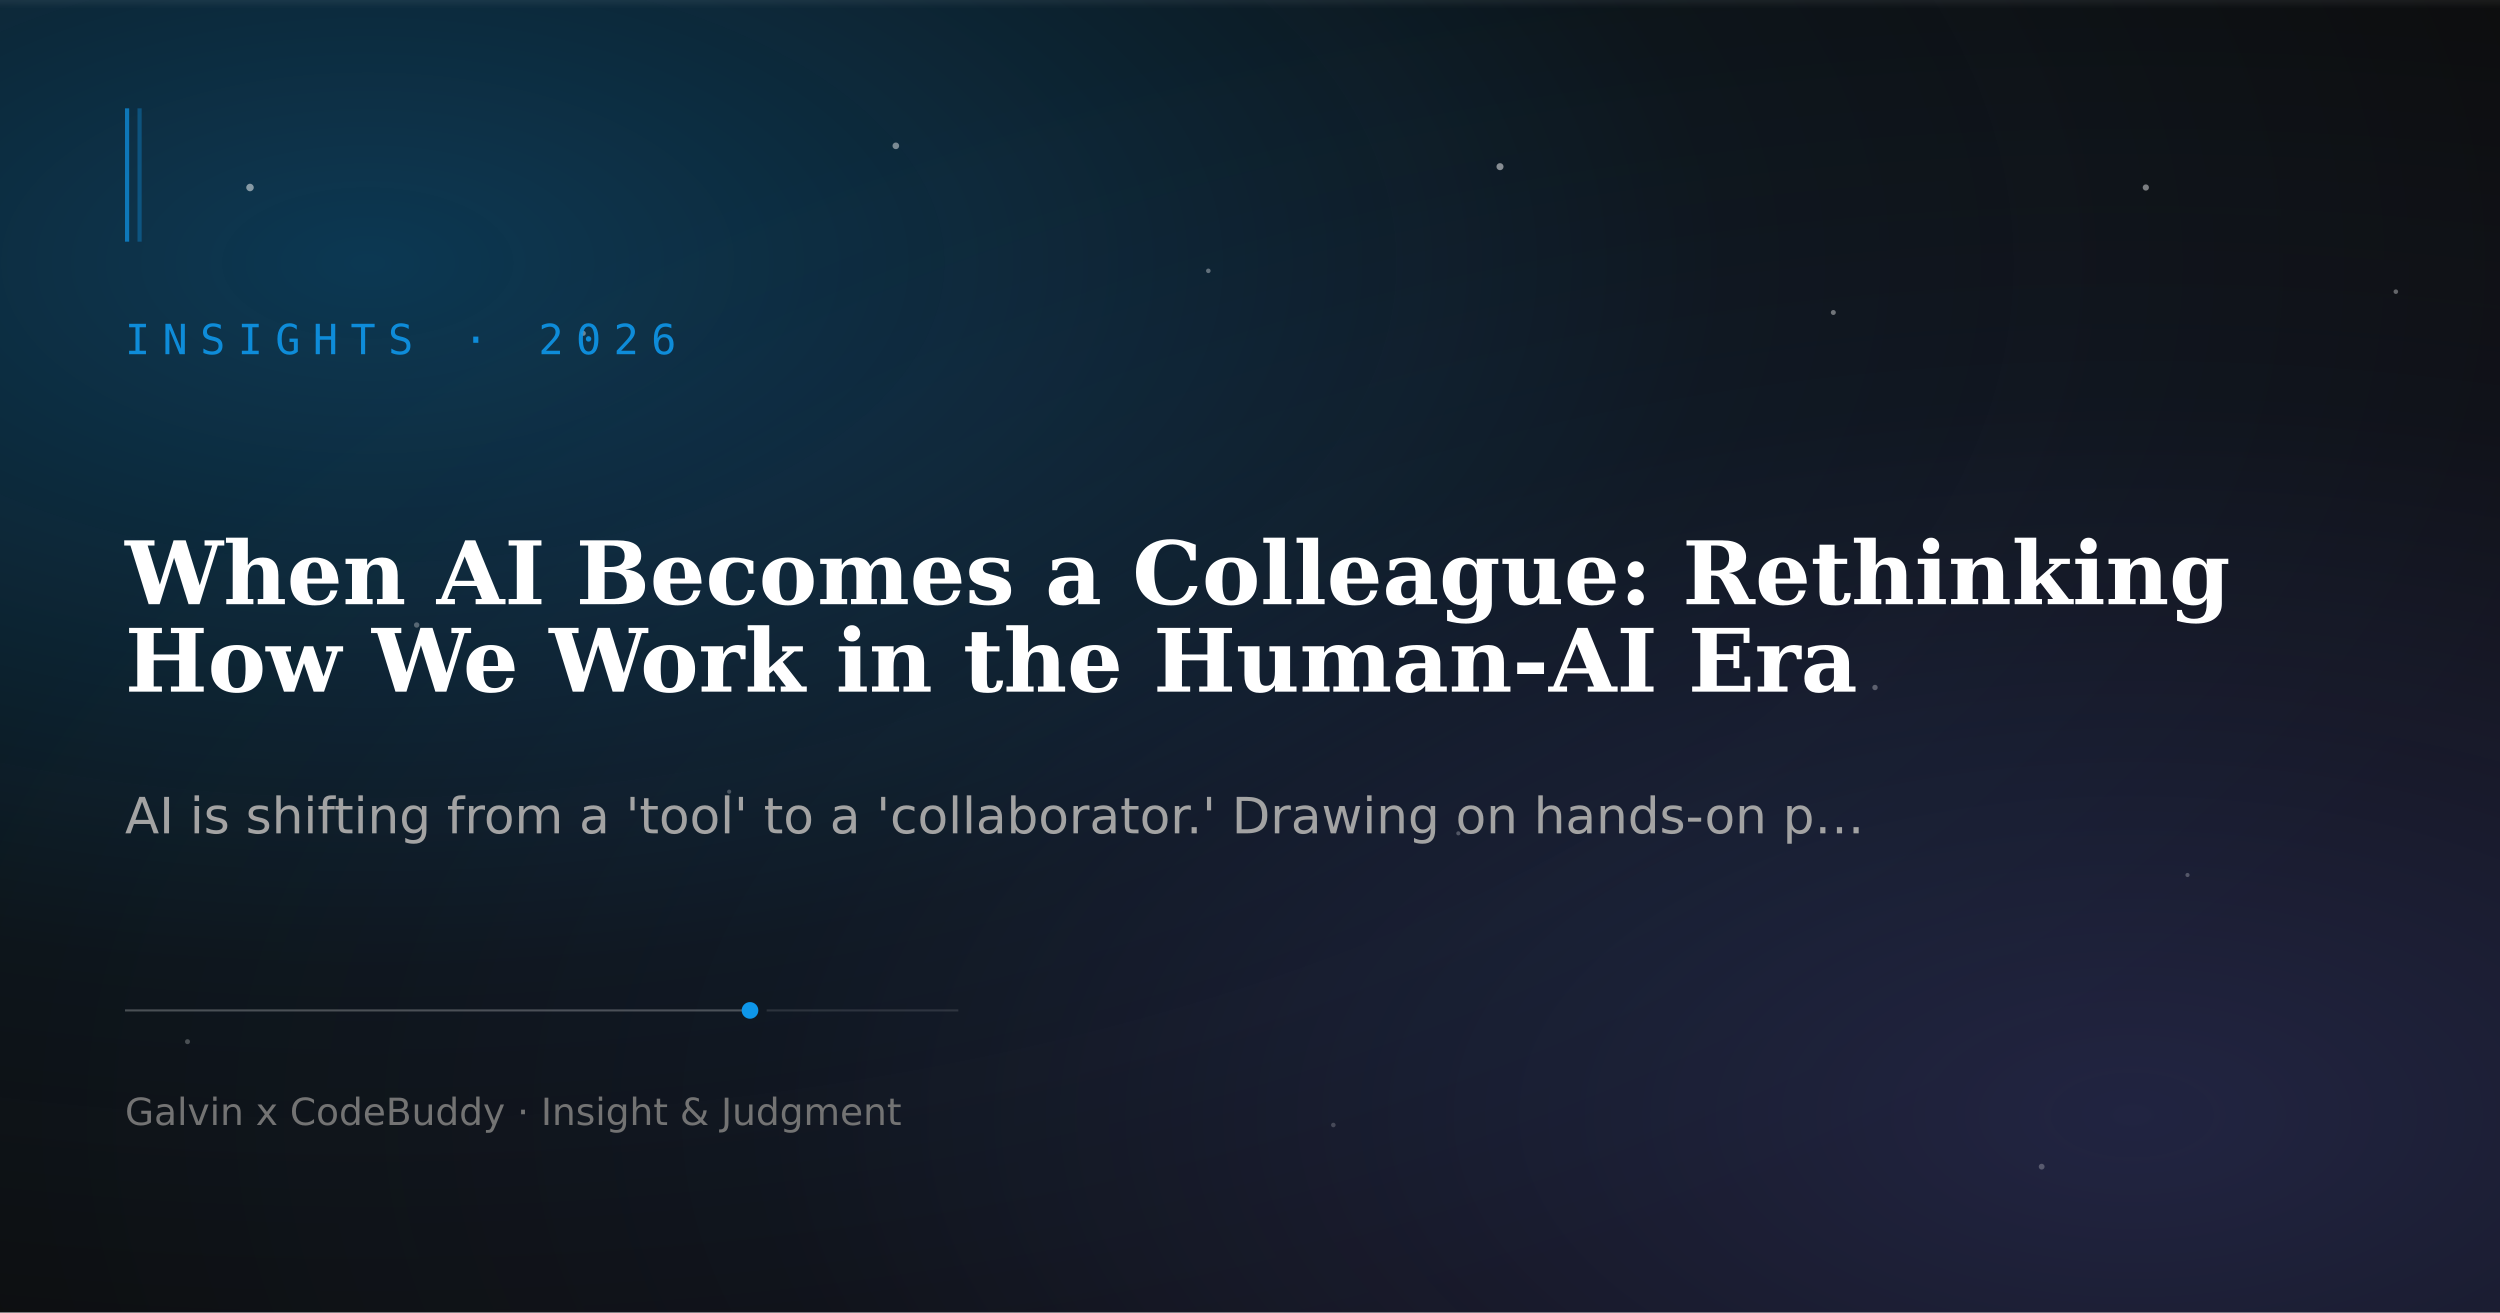
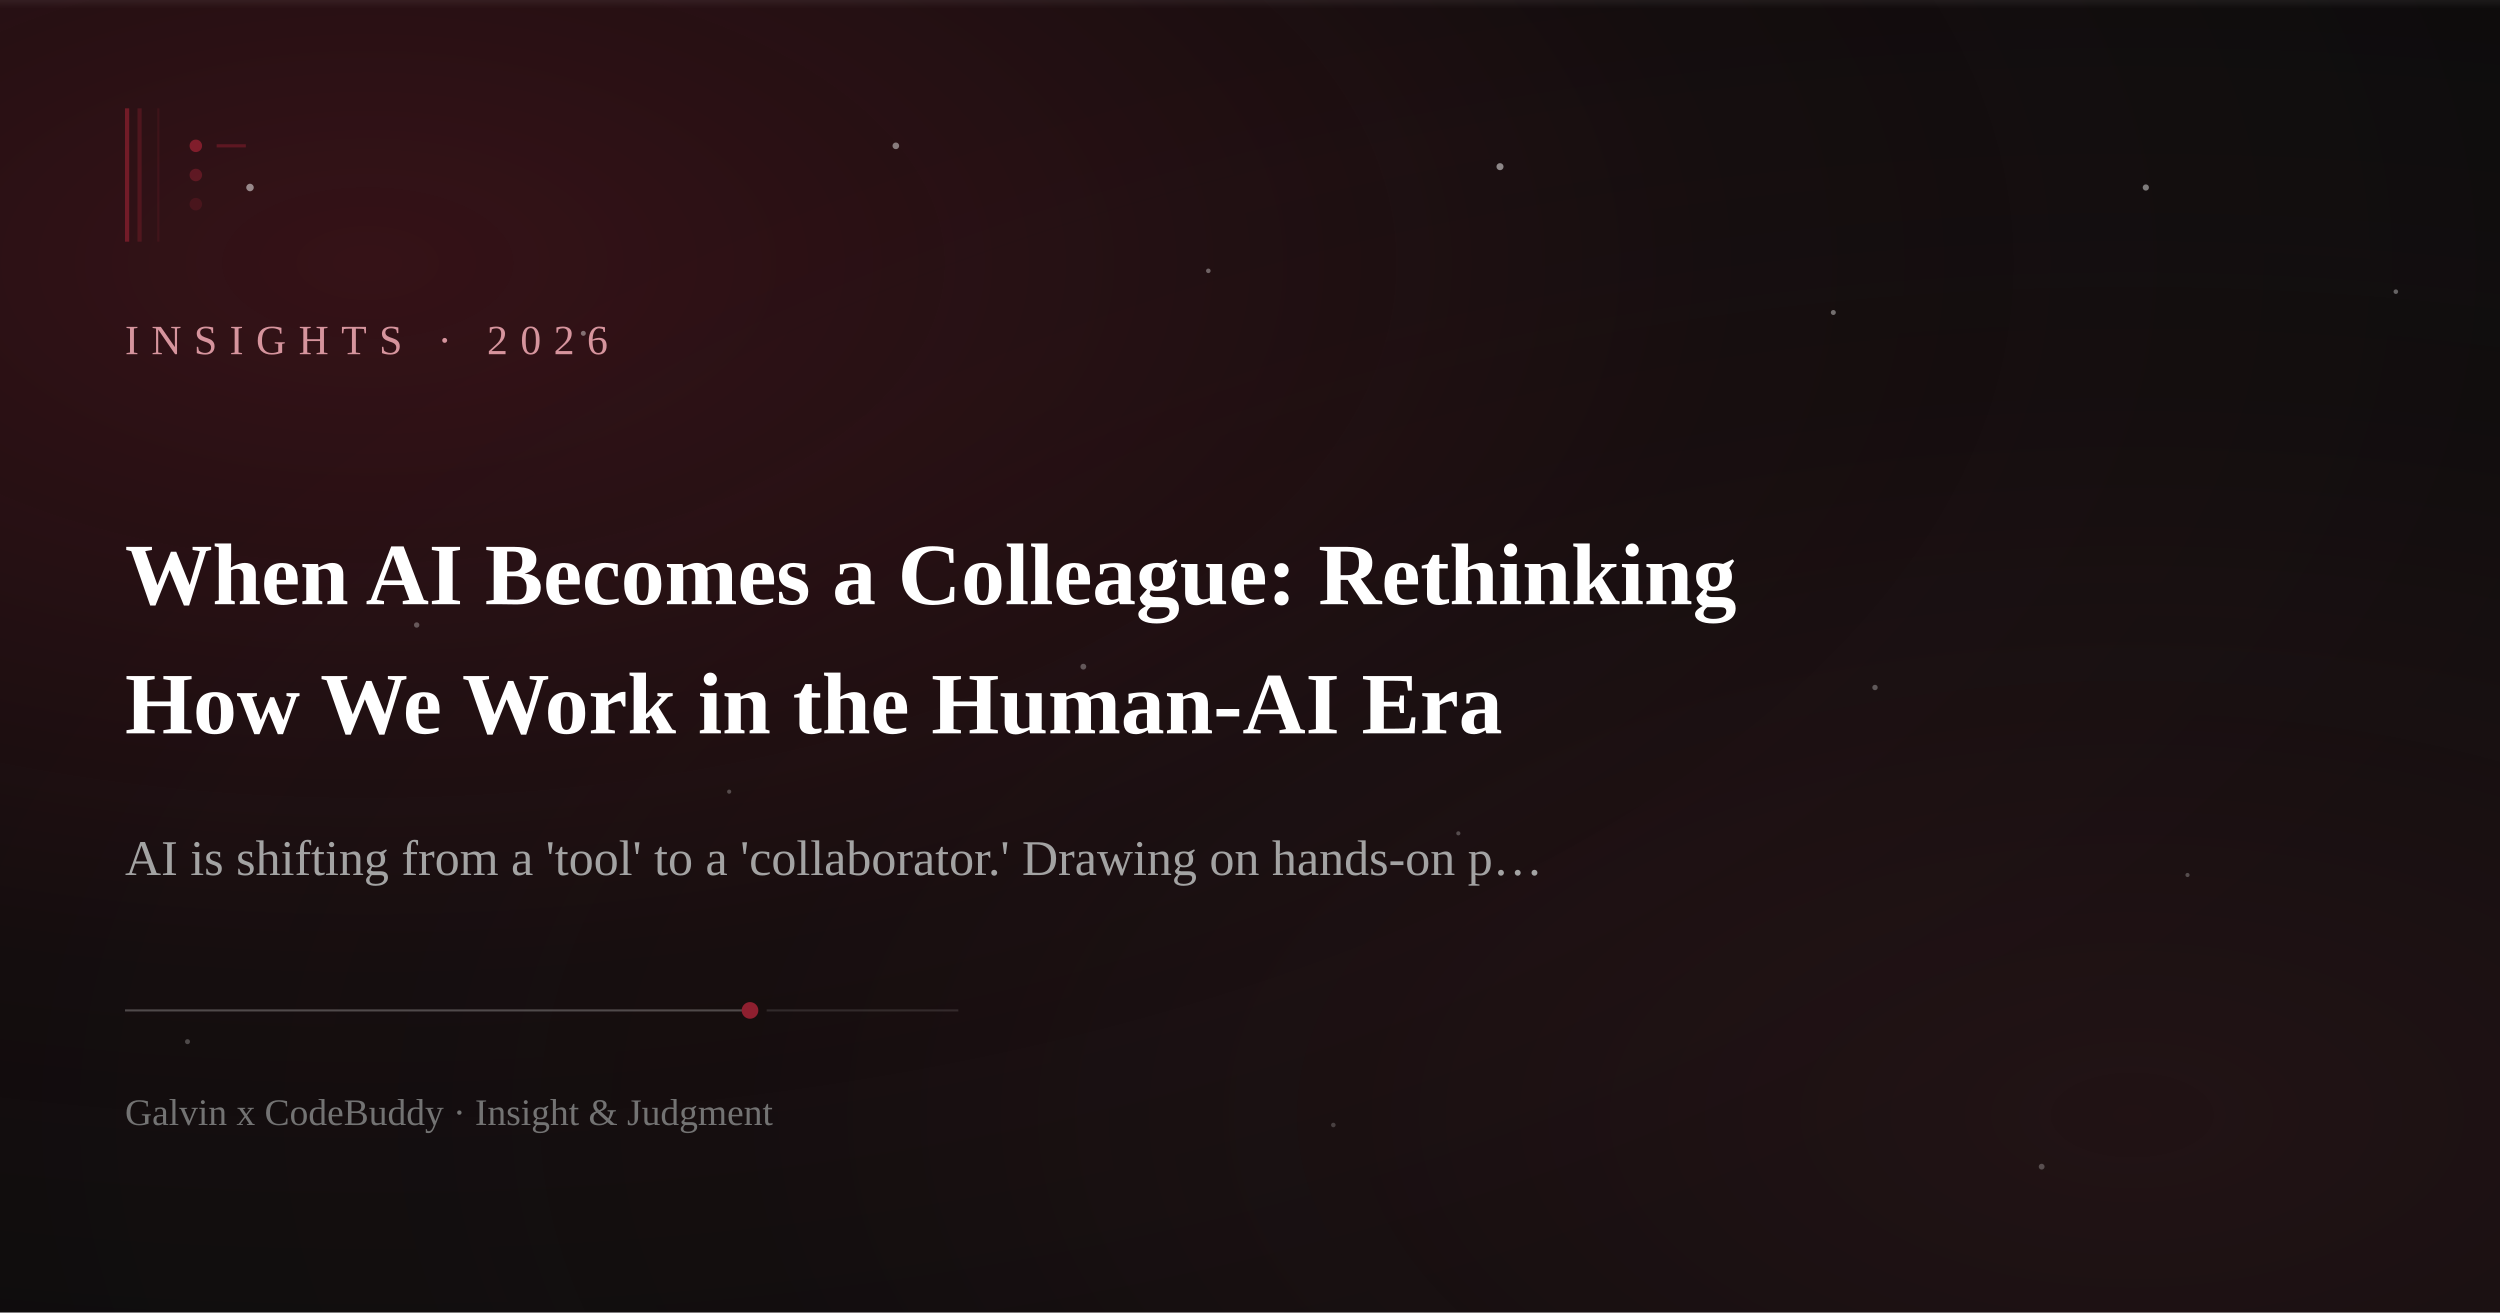
<svg xmlns="http://www.w3.org/2000/svg" width="1200" height="630" viewBox="0 0 1200 630">
  <defs>
    <radialGradient id="glow1" cx="0.15" cy="0.2" r="0.9">
-       <stop offset="0%" stop-color="#0E96E9" stop-opacity="0.32" />
-       <stop offset="60%" stop-color="#0E96E9" stop-opacity="0.06" />
-       <stop offset="100%" stop-color="#0E96E9" stop-opacity="0" />
+       <stop offset="0%" stop-color="#8E1F2F" stop-opacity="0.32" />
+       <stop offset="60%" stop-color="#8E1F2F" stop-opacity="0.06" />
+       <stop offset="100%" stop-color="#8E1F2F" stop-opacity="0" />
    </radialGradient>
    <radialGradient id="glow2" cx="0.85" cy="0.85" r="0.9">
-       <stop offset="0%" stop-color="#6C7AFF" stop-opacity="0.22" />
-       <stop offset="60%" stop-color="#6C7AFF" stop-opacity="0.05" />
-       <stop offset="100%" stop-color="#6C7AFF" stop-opacity="0" />
+       <stop offset="0%" stop-color="#6C2A33" stop-opacity="0.22" />
+       <stop offset="60%" stop-color="#6C2A33" stop-opacity="0.05" />
+       <stop offset="100%" stop-color="#6C2A33" stop-opacity="0" />
    </radialGradient>
    <linearGradient id="fade" x1="0" y1="0" x2="0" y2="1">
      <stop offset="0%" stop-color="#ffffff" stop-opacity="0.06" />
      <stop offset="100%" stop-color="#ffffff" stop-opacity="0" />
    </linearGradient>
  </defs>
  <rect width="1200" height="630" fill="#0c0c0c" />
  <rect width="1200" height="630" fill="url(#glow1)" />
  <rect width="1200" height="630" fill="url(#glow2)" />
  <g fill="#ffffff">
    <circle cx="120" cy="90" r="1.8" opacity="0.5" />
    <circle cx="280" cy="160" r="1.2" opacity="0.4" />
    <circle cx="430" cy="70" r="1.6" opacity="0.45" />
    <circle cx="580" cy="130" r="1.1" opacity="0.35" />
    <circle cx="720" cy="80" r="1.7" opacity="0.5" />
    <circle cx="880" cy="150" r="1.2" opacity="0.4" />
    <circle cx="1030" cy="90" r="1.5" opacity="0.45" />
    <circle cx="1150" cy="140" r="1.1" opacity="0.35" />
    <circle cx="200" cy="300" r="1.3" opacity="0.3" />
    <circle cx="350" cy="380" r="1" opacity="0.25" />
    <circle cx="520" cy="320" r="1.4" opacity="0.3" />
    <circle cx="700" cy="400" r="1" opacity="0.25" />
    <circle cx="900" cy="330" r="1.3" opacity="0.3" />
    <circle cx="1050" cy="420" r="1" opacity="0.25" />
    <circle cx="90" cy="500" r="1.2" opacity="0.25" />
    <circle cx="640" cy="540" r="1.1" opacity="0.2" />
    <circle cx="980" cy="560" r="1.4" opacity="0.25" />
  </g>
  <rect width="1200" height="4" fill="url(#fade)" />
-   <rect x="60" y="52" width="2" height="64" fill="#0E96E9" opacity="0.7" />
-   <rect x="66" y="52" width="2" height="64" fill="#0E96E9" opacity="0.35" />
-   <text x="60" y="170" font-family="'DejaVu Sans Mono', monospace" font-size="20" letter-spacing="6" fill="#0E96E9" opacity="0.9">INSIGHTS · 2026</text>
-   <text x="60" y="290" font-family="Playfair Display, 'DejaVu Serif', Georgia, serif" font-size="42" font-weight="bold" fill="#ffffff">When AI Becomes a Colleague: Rethinking</text>
-   <text x="60" y="332" font-family="Playfair Display, 'DejaVu Serif', Georgia, serif" font-size="42" font-weight="bold" fill="#ffffff">How We Work in the Human-AI Era</text>
-   <text x="60" y="400" font-family="'Source Sans 3', 'DejaVu Sans', Arial, sans-serif" font-size="24" fill="#a3a3a3">AI is shifting from a 'tool' to a 'collaborator.' Drawing on hands-on p…</text>
+   <rect x="60" y="52" width="2" height="64" fill="#8E1F2F" opacity="0.7" />
+   <rect x="66" y="52" width="2" height="64" fill="#8E1F2F" opacity="0.35" />
+   <line x1="76" y1="52" x2="76" y2="116" stroke="#8E1F2F" stroke-opacity="0.18" stroke-width="1" />
+   <circle cx="94" cy="70" r="3" fill="#8E1F2F" opacity="0.85" />
+   <circle cx="94" cy="84" r="3" fill="#8E1F2F" opacity="0.5" />
+   <circle cx="94" cy="98" r="3" fill="#8E1F2F" opacity="0.25" />
+   <line x1="104" y1="70" x2="118" y2="70" stroke="#8E1F2F" stroke-opacity="0.5" stroke-width="1.5" />
+   <text x="60" y="170" font-family="'Times New Roman', 'Liberation Serif', 'DejaVu Serif', serif" font-size="20" letter-spacing="6" fill="#E8A2AC" opacity="0.9">INSIGHTS · 2026</text>
+   <text x="60" y="290" font-family="'Times New Roman', 'Liberation Serif', 'DejaVu Serif', serif" font-size="42" font-weight="bold" fill="#ffffff">When AI Becomes a Colleague: Rethinking</text>
+   <text x="60" y="352" font-family="'Times New Roman', 'Liberation Serif', 'DejaVu Serif', serif" font-size="42" font-weight="bold" fill="#ffffff">How We Work in the Human-AI Era</text>
+   <text x="60" y="420" font-family="'Times New Roman', 'Liberation Serif', 'DejaVu Serif', serif" font-size="24" fill="#a3a3a3">AI is shifting from a 'tool' to a 'collaborator.' Drawing on hands-on p…</text>
  <line x1="60" y1="485" x2="360" y2="485" stroke="#ffffff" stroke-opacity="0.25" stroke-width="1" />
-   <circle cx="360" cy="485" r="4" fill="#0E96E9" />
+   <circle cx="360" cy="485" r="4" fill="#8E1F2F" />
  <line x1="368" y1="485" x2="460" y2="485" stroke="#ffffff" stroke-opacity="0.12" stroke-width="1" />
-   <text x="60" y="540" font-family="'Source Sans 3', 'DejaVu Sans', Arial, sans-serif" font-size="18" fill="#737373">Galvin x CodeBuddy · Insight &amp; Judgment</text>
+   <text x="60" y="540" font-family="'Times New Roman', 'Liberation Serif', 'DejaVu Serif', serif" font-size="18" fill="#737373">Galvin x CodeBuddy · Insight &amp; Judgment</text>
</svg>
